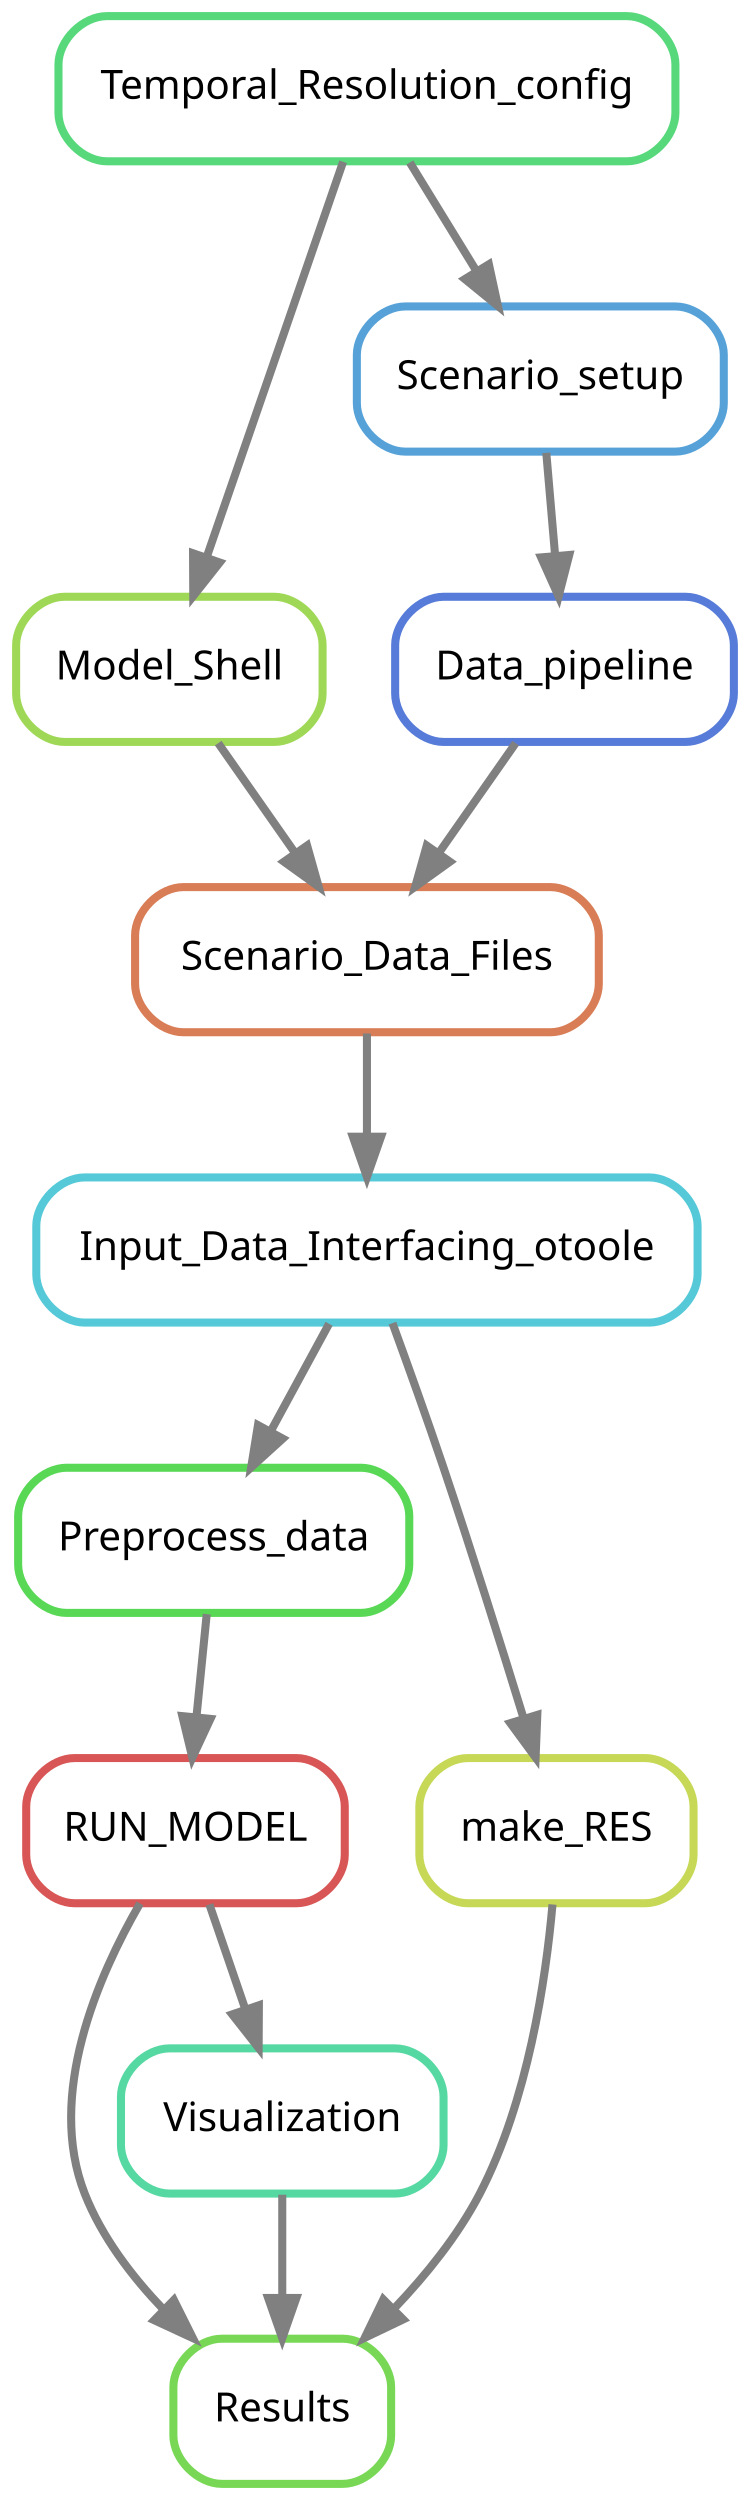
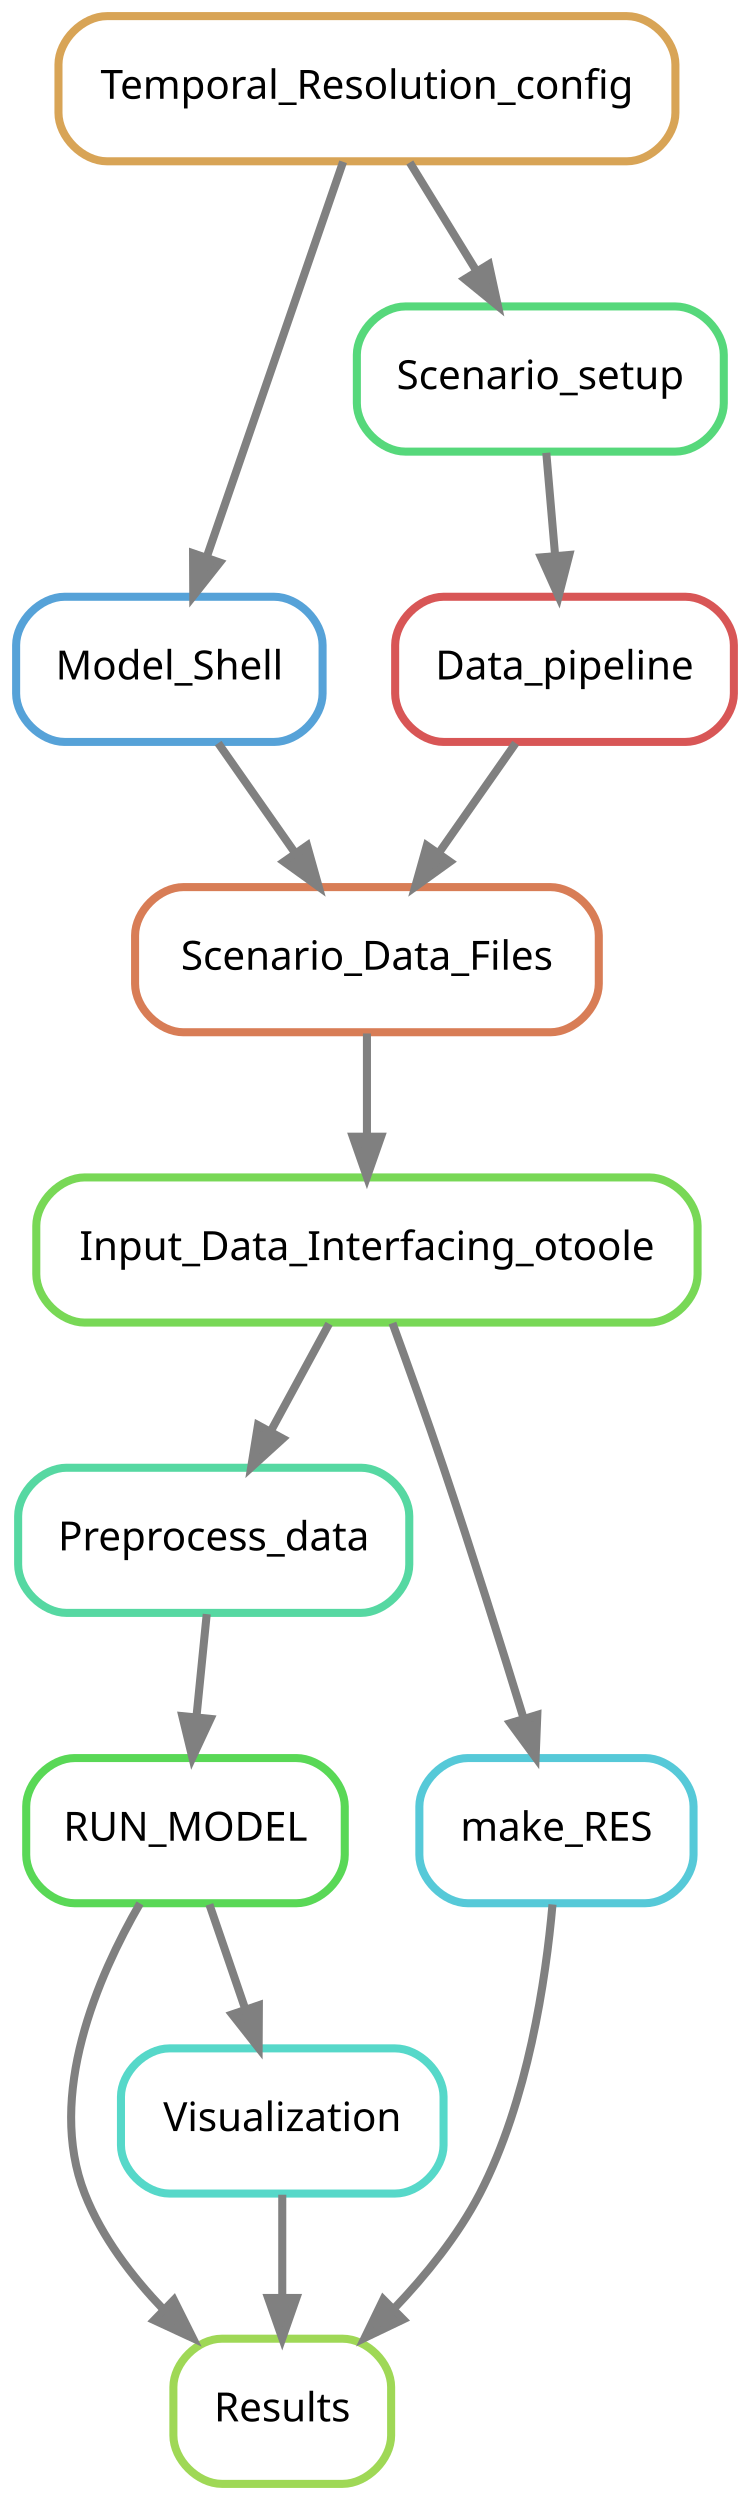
<svg xmlns="http://www.w3.org/2000/svg" width="186pt" height="620pt" viewBox="0.00 0.00 186.00 620.00">
  <g id="graph0" class="graph" transform="scale(1 1) rotate(0) translate(4 616)">
    <polygon fill="white" stroke="transparent" points="-4,4 -4,-616 182,-616 182,4 -4,4" />
    <g id="node1" class="node">
-       <path fill="none" stroke="#78d856" stroke-width="2" d="M81,-36C81,-36 51,-36 51,-36 45,-36 39,-30 39,-24 39,-24 39,-12 39,-12 39,-6 45,0 51,0 51,0 81,0 81,0 87,0 93,-6 93,-12 93,-12 93,-24 93,-24 93,-30 87,-36 81,-36" />
+       <path fill="none" stroke="#9fd856" stroke-width="2" d="M81,-36C81,-36 51,-36 51,-36 45,-36 39,-30 39,-24 39,-24 39,-12 39,-12 39,-6 45,0 51,0 51,0 81,0 81,0 87,0 93,-6 93,-12 93,-12 93,-24 93,-24 93,-30 87,-36 81,-36" />
      <text text-anchor="middle" x="66" y="-15.5" font-family="sans" font-size="10.00">Results</text>
    </g>
    <g id="node2" class="node">
-       <path fill="none" stroke="#d85656" stroke-width="2" d="M69.5,-180C69.5,-180 14.5,-180 14.5,-180 8.5,-180 2.5,-174 2.5,-168 2.5,-168 2.5,-156 2.5,-156 2.5,-150 8.5,-144 14.5,-144 14.5,-144 69.5,-144 69.5,-144 75.5,-144 81.5,-150 81.5,-156 81.5,-156 81.5,-168 81.5,-168 81.5,-174 75.5,-180 69.5,-180" />
+       <path fill="none" stroke="#59d856" stroke-width="2" d="M69.5,-180C69.5,-180 14.5,-180 14.5,-180 8.5,-180 2.5,-174 2.5,-168 2.5,-168 2.5,-156 2.5,-156 2.5,-150 8.5,-144 14.5,-144 14.5,-144 69.5,-144 69.5,-144 75.5,-144 81.5,-150 81.5,-156 81.5,-156 81.5,-168 81.5,-168 81.5,-174 75.5,-180 69.5,-180" />
      <text text-anchor="middle" x="42" y="-159.5" font-family="sans" font-size="10.00">RUN_MODEL</text>
    </g>
-     <g id="edge1" class="edge">
+     <g id="edge2" class="edge">
      <path fill="none" stroke="grey" stroke-width="2" d="M30.72,-143.94C20.21,-125.78 7.46,-96.36 17,-72 21.2,-61.28 28.69,-51.43 36.58,-43.2" />
      <polygon fill="grey" stroke="grey" stroke-width="2" points="39.12,-45.61 43.85,-36.13 34.24,-40.59 39.12,-45.61" />
    </g>
    <g id="node10" class="node">
-       <path fill="none" stroke="#56d8a2" stroke-width="2" d="M94,-108C94,-108 38,-108 38,-108 32,-108 26,-102 26,-96 26,-96 26,-84 26,-84 26,-78 32,-72 38,-72 38,-72 94,-72 94,-72 100,-72 106,-78 106,-84 106,-84 106,-96 106,-96 106,-102 100,-108 94,-108" />
+       <path fill="none" stroke="#56d8c9" stroke-width="2" d="M94,-108C94,-108 38,-108 38,-108 32,-108 26,-102 26,-96 26,-96 26,-84 26,-84 26,-78 32,-72 38,-72 38,-72 94,-72 94,-72 100,-72 106,-78 106,-84 106,-84 106,-96 106,-96 106,-102 100,-108 94,-108" />
      <text text-anchor="middle" x="66" y="-87.5" font-family="sans" font-size="10.00">Visualization</text>
    </g>
    <g id="edge12" class="edge">
      <path fill="none" stroke="grey" stroke-width="2" d="M47.93,-143.7C50.61,-135.9 53.83,-126.51 56.8,-117.83" />
      <polygon fill="grey" stroke="grey" stroke-width="2" points="60.2,-118.7 60.14,-108.1 53.58,-116.43 60.2,-118.7" />
    </g>
    <g id="node3" class="node">
-       <path fill="none" stroke="#59d856" stroke-width="2" d="M85.5,-252C85.5,-252 12.5,-252 12.5,-252 6.5,-252 0.5,-246 0.5,-240 0.5,-240 0.5,-228 0.5,-228 0.5,-222 6.5,-216 12.5,-216 12.5,-216 85.5,-216 85.5,-216 91.5,-216 97.5,-222 97.5,-228 97.5,-228 97.5,-240 97.5,-240 97.5,-246 91.5,-252 85.5,-252" />
+       <path fill="none" stroke="#56d8a2" stroke-width="2" d="M85.5,-252C85.5,-252 12.5,-252 12.5,-252 6.5,-252 0.5,-246 0.5,-240 0.5,-240 0.5,-228 0.5,-228 0.5,-222 6.5,-216 12.5,-216 12.5,-216 85.5,-216 85.5,-216 91.5,-216 97.5,-222 97.5,-228 97.5,-228 97.5,-240 97.5,-240 97.5,-246 91.5,-252 85.5,-252" />
      <text text-anchor="middle" x="49" y="-231.5" font-family="sans" font-size="10.00">Preprocess_data</text>
    </g>
    <g id="edge4" class="edge">
      <path fill="none" stroke="grey" stroke-width="2" d="M47.27,-215.7C46.5,-207.98 45.57,-198.71 44.71,-190.11" />
      <polygon fill="grey" stroke="grey" stroke-width="2" points="48.19,-189.71 43.71,-180.1 41.22,-190.4 48.19,-189.71" />
    </g>
    <g id="node4" class="node">
-       <path fill="none" stroke="#56c9d8" stroke-width="2" d="M157,-324C157,-324 17,-324 17,-324 11,-324 5,-318 5,-312 5,-312 5,-300 5,-300 5,-294 11,-288 17,-288 17,-288 157,-288 157,-288 163,-288 169,-294 169,-300 169,-300 169,-312 169,-312 169,-318 163,-324 157,-324" />
+       <path fill="none" stroke="#78d856" stroke-width="2" d="M157,-324C157,-324 17,-324 17,-324 11,-324 5,-318 5,-312 5,-312 5,-300 5,-300 5,-294 11,-288 17,-288 17,-288 157,-288 157,-288 163,-288 169,-294 169,-300 169,-300 169,-312 169,-312 169,-318 163,-324 157,-324" />
      <text text-anchor="middle" x="87" y="-303.5" font-family="sans" font-size="10.00">Input_Data_Interfacing_otoole</text>
    </g>
    <g id="edge5" class="edge">
      <path fill="none" stroke="grey" stroke-width="2" d="M77.61,-287.7C73.24,-279.64 67.94,-269.89 63.1,-260.98" />
      <polygon fill="grey" stroke="grey" stroke-width="2" points="66.13,-259.22 58.29,-252.1 59.98,-262.56 66.13,-259.22" />
    </g>
    <g id="node11" class="node">
-       <path fill="none" stroke="#c6d856" stroke-width="2" d="M156,-180C156,-180 112,-180 112,-180 106,-180 100,-174 100,-168 100,-168 100,-156 100,-156 100,-150 106,-144 112,-144 112,-144 156,-144 156,-144 162,-144 168,-150 168,-156 168,-156 168,-168 168,-168 168,-174 162,-180 156,-180" />
+       <path fill="none" stroke="#56c9d8" stroke-width="2" d="M156,-180C156,-180 112,-180 112,-180 106,-180 100,-174 100,-168 100,-168 100,-156 100,-156 100,-150 106,-144 112,-144 112,-144 156,-144 156,-144 162,-144 168,-150 168,-156 168,-156 168,-168 168,-168 168,-174 162,-180 156,-180" />
      <text text-anchor="middle" x="134" y="-159.5" font-family="sans" font-size="10.00">make_RES</text>
    </g>
    <g id="edge13" class="edge">
      <path fill="none" stroke="grey" stroke-width="2" d="M93.33,-287.87C97.11,-277.52 101.95,-264.04 106,-252 112.99,-231.21 120.42,-207.51 125.87,-189.8" />
      <polygon fill="grey" stroke="grey" stroke-width="2" points="129.25,-190.71 128.83,-180.13 122.56,-188.66 129.25,-190.71" />
    </g>
    <g id="node5" class="node">
      <path fill="none" stroke="#d87d56" stroke-width="2" d="M132.5,-396C132.5,-396 41.5,-396 41.5,-396 35.5,-396 29.5,-390 29.5,-384 29.5,-384 29.5,-372 29.5,-372 29.5,-366 35.5,-360 41.5,-360 41.5,-360 132.5,-360 132.5,-360 138.5,-360 144.5,-366 144.5,-372 144.5,-372 144.5,-384 144.5,-384 144.5,-390 138.5,-396 132.5,-396" />
      <text text-anchor="middle" x="87" y="-375.5" font-family="sans" font-size="10.00">Scenario_Data_Files</text>
    </g>
    <g id="edge6" class="edge">
      <path fill="none" stroke="grey" stroke-width="2" d="M87,-359.7C87,-351.98 87,-342.71 87,-334.11" />
      <polygon fill="grey" stroke="grey" stroke-width="2" points="90.5,-334.1 87,-324.1 83.5,-334.1 90.5,-334.1" />
    </g>
    <g id="node6" class="node">
-       <path fill="none" stroke="#9fd856" stroke-width="2" d="M64,-468C64,-468 12,-468 12,-468 6,-468 0,-462 0,-456 0,-456 0,-444 0,-444 0,-438 6,-432 12,-432 12,-432 64,-432 64,-432 70,-432 76,-438 76,-444 76,-444 76,-456 76,-456 76,-462 70,-468 64,-468" />
+       <path fill="none" stroke="#56a2d8" stroke-width="2" d="M64,-468C64,-468 12,-468 12,-468 6,-468 0,-462 0,-456 0,-456 0,-444 0,-444 0,-438 6,-432 12,-432 12,-432 64,-432 64,-432 70,-432 76,-438 76,-444 76,-444 76,-456 76,-456 76,-462 70,-468 64,-468" />
      <text text-anchor="middle" x="38" y="-447.5" font-family="sans" font-size="10.00">Model_Shell</text>
    </g>
    <g id="edge7" class="edge">
      <path fill="none" stroke="grey" stroke-width="2" d="M50.11,-431.7C55.87,-423.47 62.86,-413.48 69.21,-404.42" />
      <polygon fill="grey" stroke="grey" stroke-width="2" points="72.16,-406.3 75.03,-396.1 66.42,-402.29 72.16,-406.3" />
    </g>
    <g id="node7" class="node">
-       <path fill="none" stroke="#56d87b" stroke-width="2" d="M151.5,-612C151.5,-612 22.5,-612 22.5,-612 16.5,-612 10.5,-606 10.5,-600 10.5,-600 10.5,-588 10.5,-588 10.5,-582 16.5,-576 22.5,-576 22.5,-576 151.5,-576 151.5,-576 157.5,-576 163.5,-582 163.5,-588 163.5,-588 163.5,-600 163.5,-600 163.5,-606 157.5,-612 151.5,-612" />
+       <path fill="none" stroke="#d8a456" stroke-width="2" d="M151.5,-612C151.5,-612 22.5,-612 22.5,-612 16.5,-612 10.5,-606 10.5,-600 10.5,-600 10.5,-588 10.5,-588 10.5,-582 16.5,-576 22.5,-576 22.5,-576 151.5,-576 151.5,-576 157.5,-576 163.5,-582 163.5,-588 163.5,-588 163.5,-600 163.5,-600 163.5,-606 157.5,-612 151.5,-612" />
      <text text-anchor="middle" x="87" y="-591.5" font-family="sans" font-size="10.00">Temporal_Resolution_config</text>
    </g>
    <g id="edge9" class="edge">
      <path fill="none" stroke="grey" stroke-width="2" d="M81.09,-575.87C72.7,-551.56 57.26,-506.82 47.32,-478.01" />
      <polygon fill="grey" stroke="grey" stroke-width="2" points="50.5,-476.5 43.93,-468.19 43.88,-478.78 50.5,-476.5" />
    </g>
    <g id="node9" class="node">
-       <path fill="none" stroke="#56a2d8" stroke-width="2" d="M163.5,-540C163.5,-540 96.5,-540 96.5,-540 90.5,-540 84.5,-534 84.5,-528 84.5,-528 84.5,-516 84.5,-516 84.5,-510 90.5,-504 96.5,-504 96.5,-504 163.5,-504 163.5,-504 169.5,-504 175.5,-510 175.5,-516 175.5,-516 175.5,-528 175.5,-528 175.5,-534 169.5,-540 163.5,-540" />
+       <path fill="none" stroke="#56d87b" stroke-width="2" d="M163.5,-540C163.5,-540 96.5,-540 96.5,-540 90.5,-540 84.5,-534 84.5,-528 84.5,-528 84.5,-516 84.5,-516 84.5,-510 90.5,-504 96.5,-504 96.5,-504 163.5,-504 163.5,-504 169.5,-504 175.5,-510 175.5,-516 175.5,-516 175.5,-528 175.5,-528 175.5,-534 169.5,-540 163.5,-540" />
      <text text-anchor="middle" x="130" y="-519.5" font-family="sans" font-size="10.00">Scenario_setup</text>
    </g>
    <g id="edge11" class="edge">
      <path fill="none" stroke="grey" stroke-width="2" d="M97.63,-575.7C102.63,-567.56 108.69,-557.69 114.21,-548.7" />
      <polygon fill="grey" stroke="grey" stroke-width="2" points="117.24,-550.46 119.49,-540.1 111.28,-546.79 117.24,-550.46" />
    </g>
    <g id="node8" class="node">
-       <path fill="none" stroke="#567bd8" stroke-width="2" d="M166,-468C166,-468 106,-468 106,-468 100,-468 94,-462 94,-456 94,-456 94,-444 94,-444 94,-438 100,-432 106,-432 106,-432 166,-432 166,-432 172,-432 178,-438 178,-444 178,-444 178,-456 178,-456 178,-462 172,-468 166,-468" />
+       <path fill="none" stroke="#d85656" stroke-width="2" d="M166,-468C166,-468 106,-468 106,-468 100,-468 94,-462 94,-456 94,-456 94,-444 94,-444 94,-438 100,-432 106,-432 106,-432 166,-432 166,-432 172,-432 178,-438 178,-444 178,-444 178,-456 178,-456 178,-462 172,-468 166,-468" />
      <text text-anchor="middle" x="136" y="-447.5" font-family="sans" font-size="10.00">Data_pipeline</text>
    </g>
    <g id="edge8" class="edge">
      <path fill="none" stroke="grey" stroke-width="2" d="M123.89,-431.7C118.13,-423.47 111.14,-413.48 104.79,-404.42" />
      <polygon fill="grey" stroke="grey" stroke-width="2" points="107.58,-402.29 98.97,-396.1 101.84,-406.3 107.58,-402.29" />
    </g>
    <g id="edge10" class="edge">
      <path fill="none" stroke="grey" stroke-width="2" d="M131.48,-503.7C132.14,-495.98 132.94,-486.71 133.68,-478.11" />
      <polygon fill="grey" stroke="grey" stroke-width="2" points="137.17,-478.37 134.53,-468.1 130.19,-477.77 137.17,-478.37" />
    </g>
-     <g id="edge2" class="edge">
+     <g id="edge1" class="edge">
      <path fill="none" stroke="grey" stroke-width="2" d="M66,-71.7C66,-63.98 66,-54.71 66,-46.11" />
      <polygon fill="grey" stroke="grey" stroke-width="2" points="69.5,-46.1 66,-36.1 62.5,-46.1 69.5,-46.1" />
    </g>
    <g id="edge3" class="edge">
      <path fill="none" stroke="grey" stroke-width="2" d="M133.02,-143.69C131.37,-125.06 126.93,-95 115,-72 109.61,-61.61 101.63,-51.74 93.67,-43.41" />
      <polygon fill="grey" stroke="grey" stroke-width="2" points="95.99,-40.78 86.44,-36.21 91.06,-45.74 95.99,-40.78" />
    </g>
  </g>
</svg>
